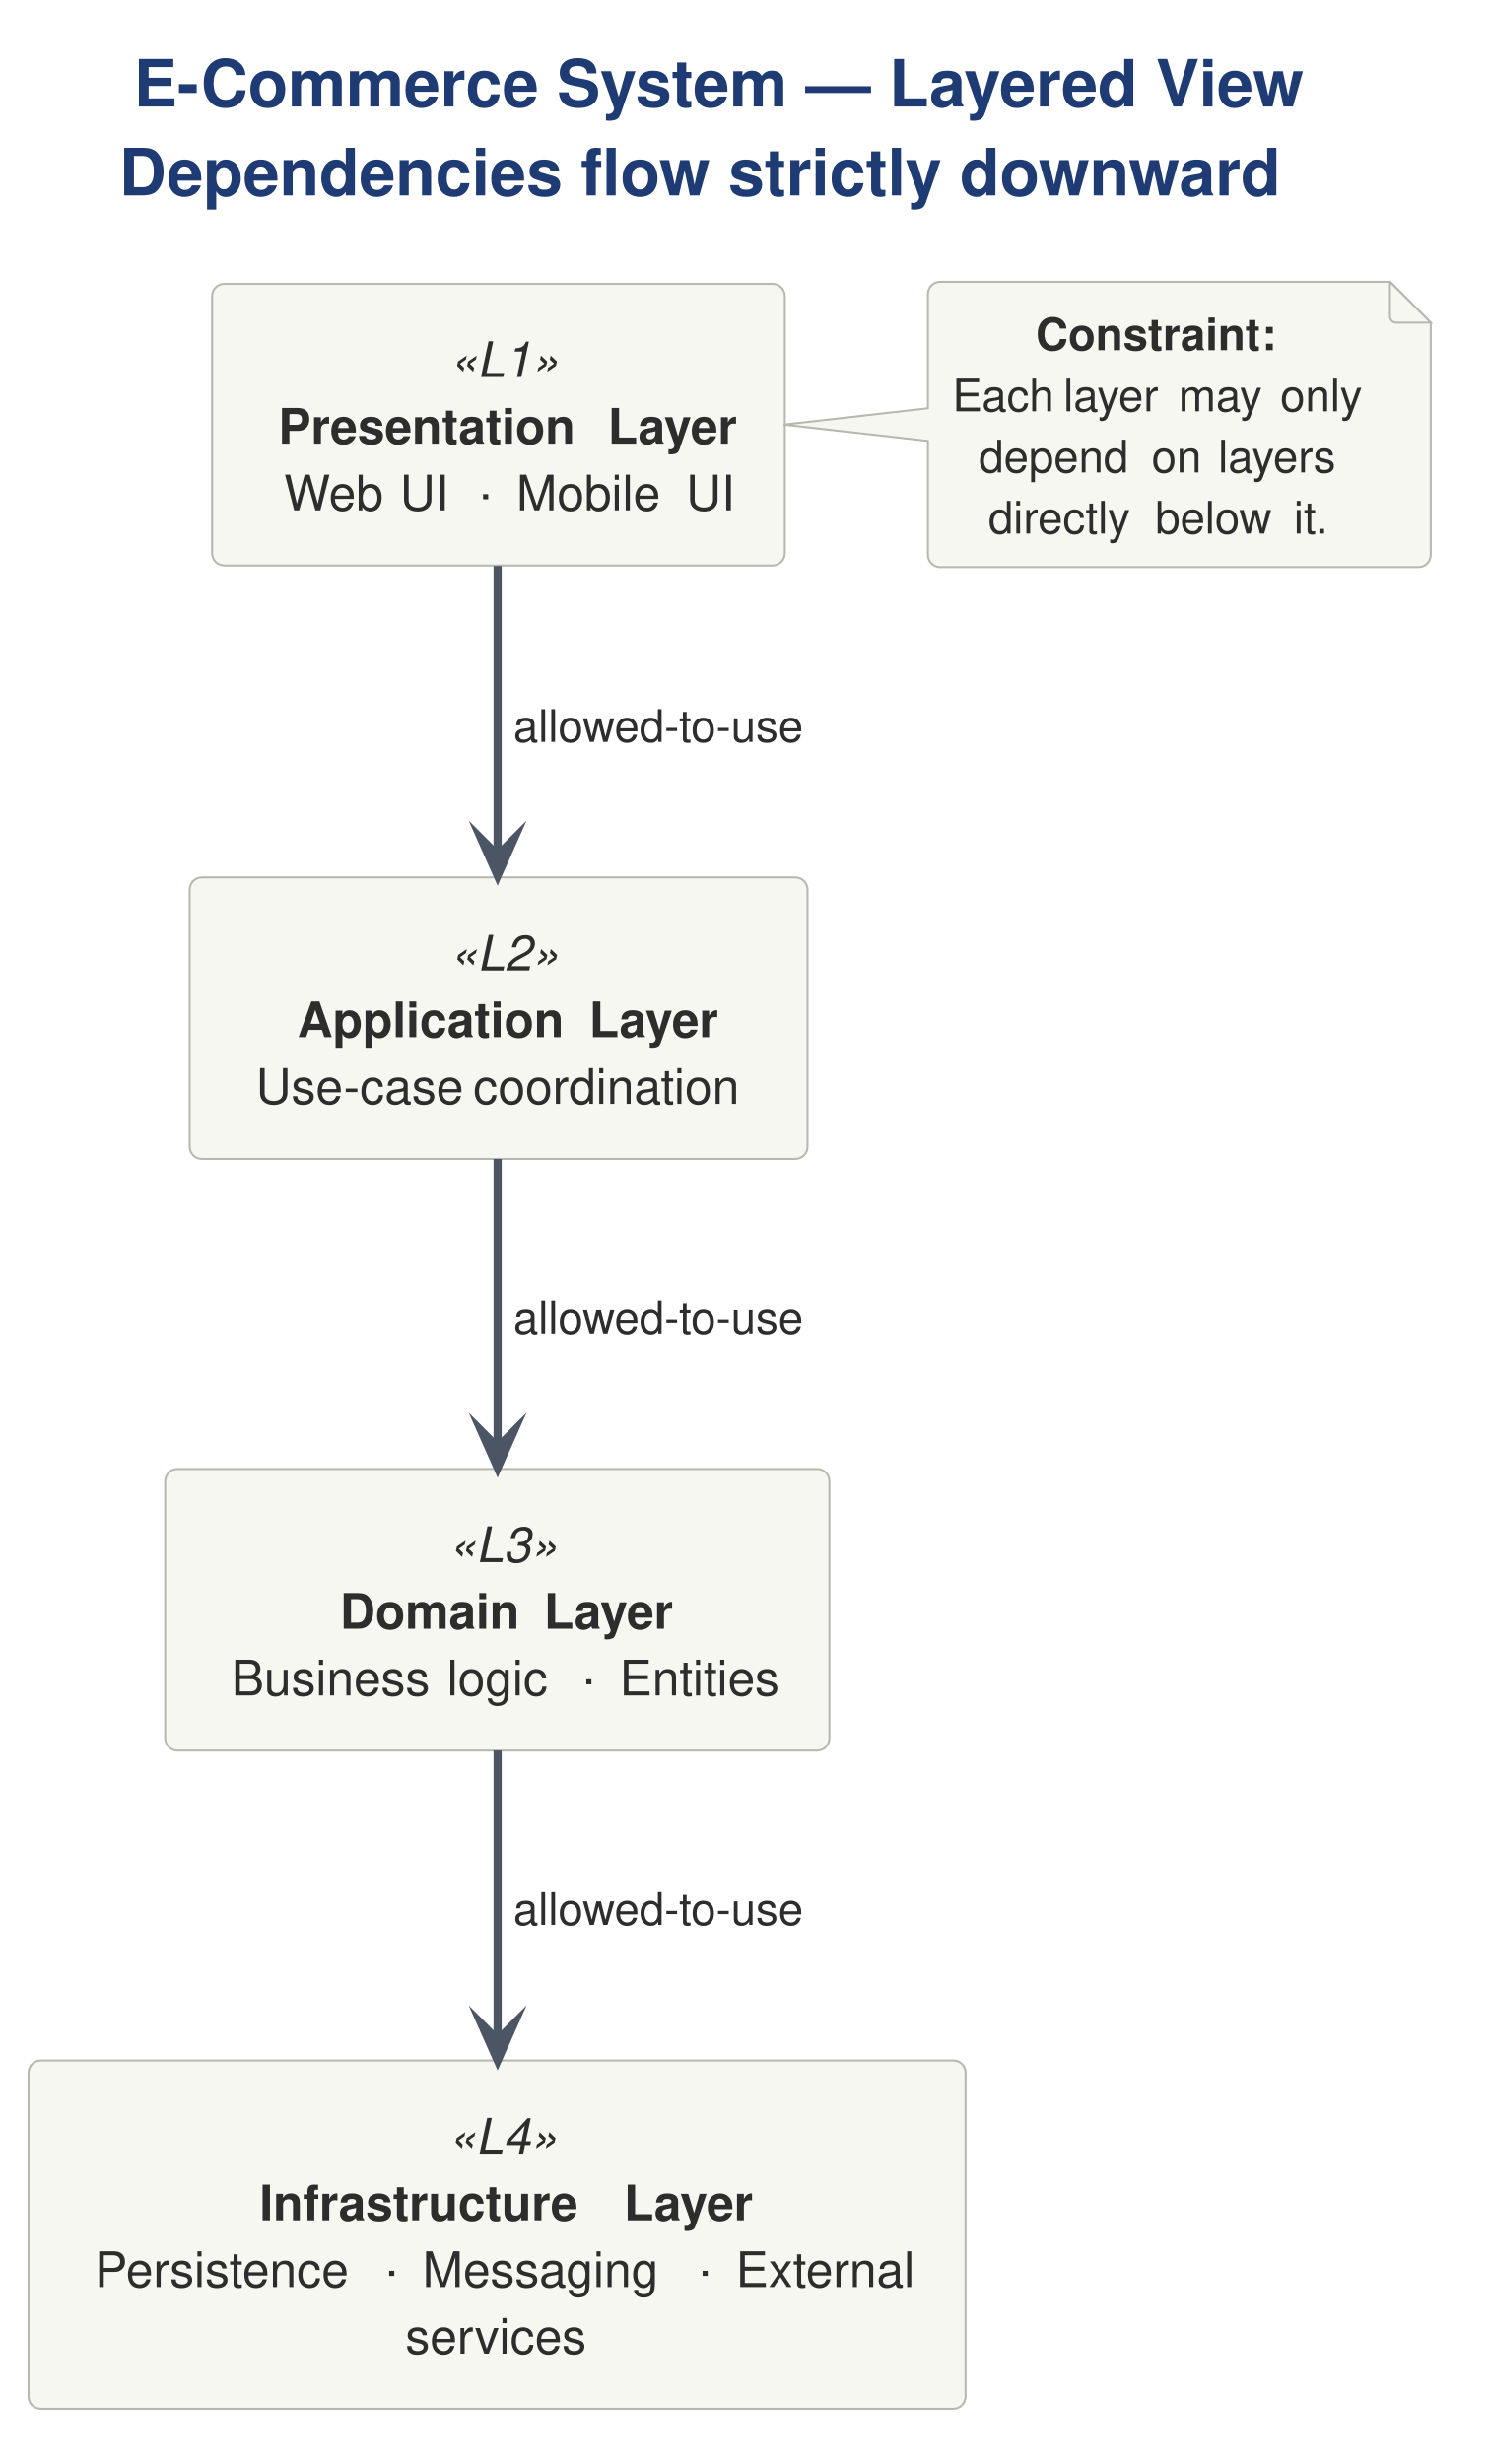
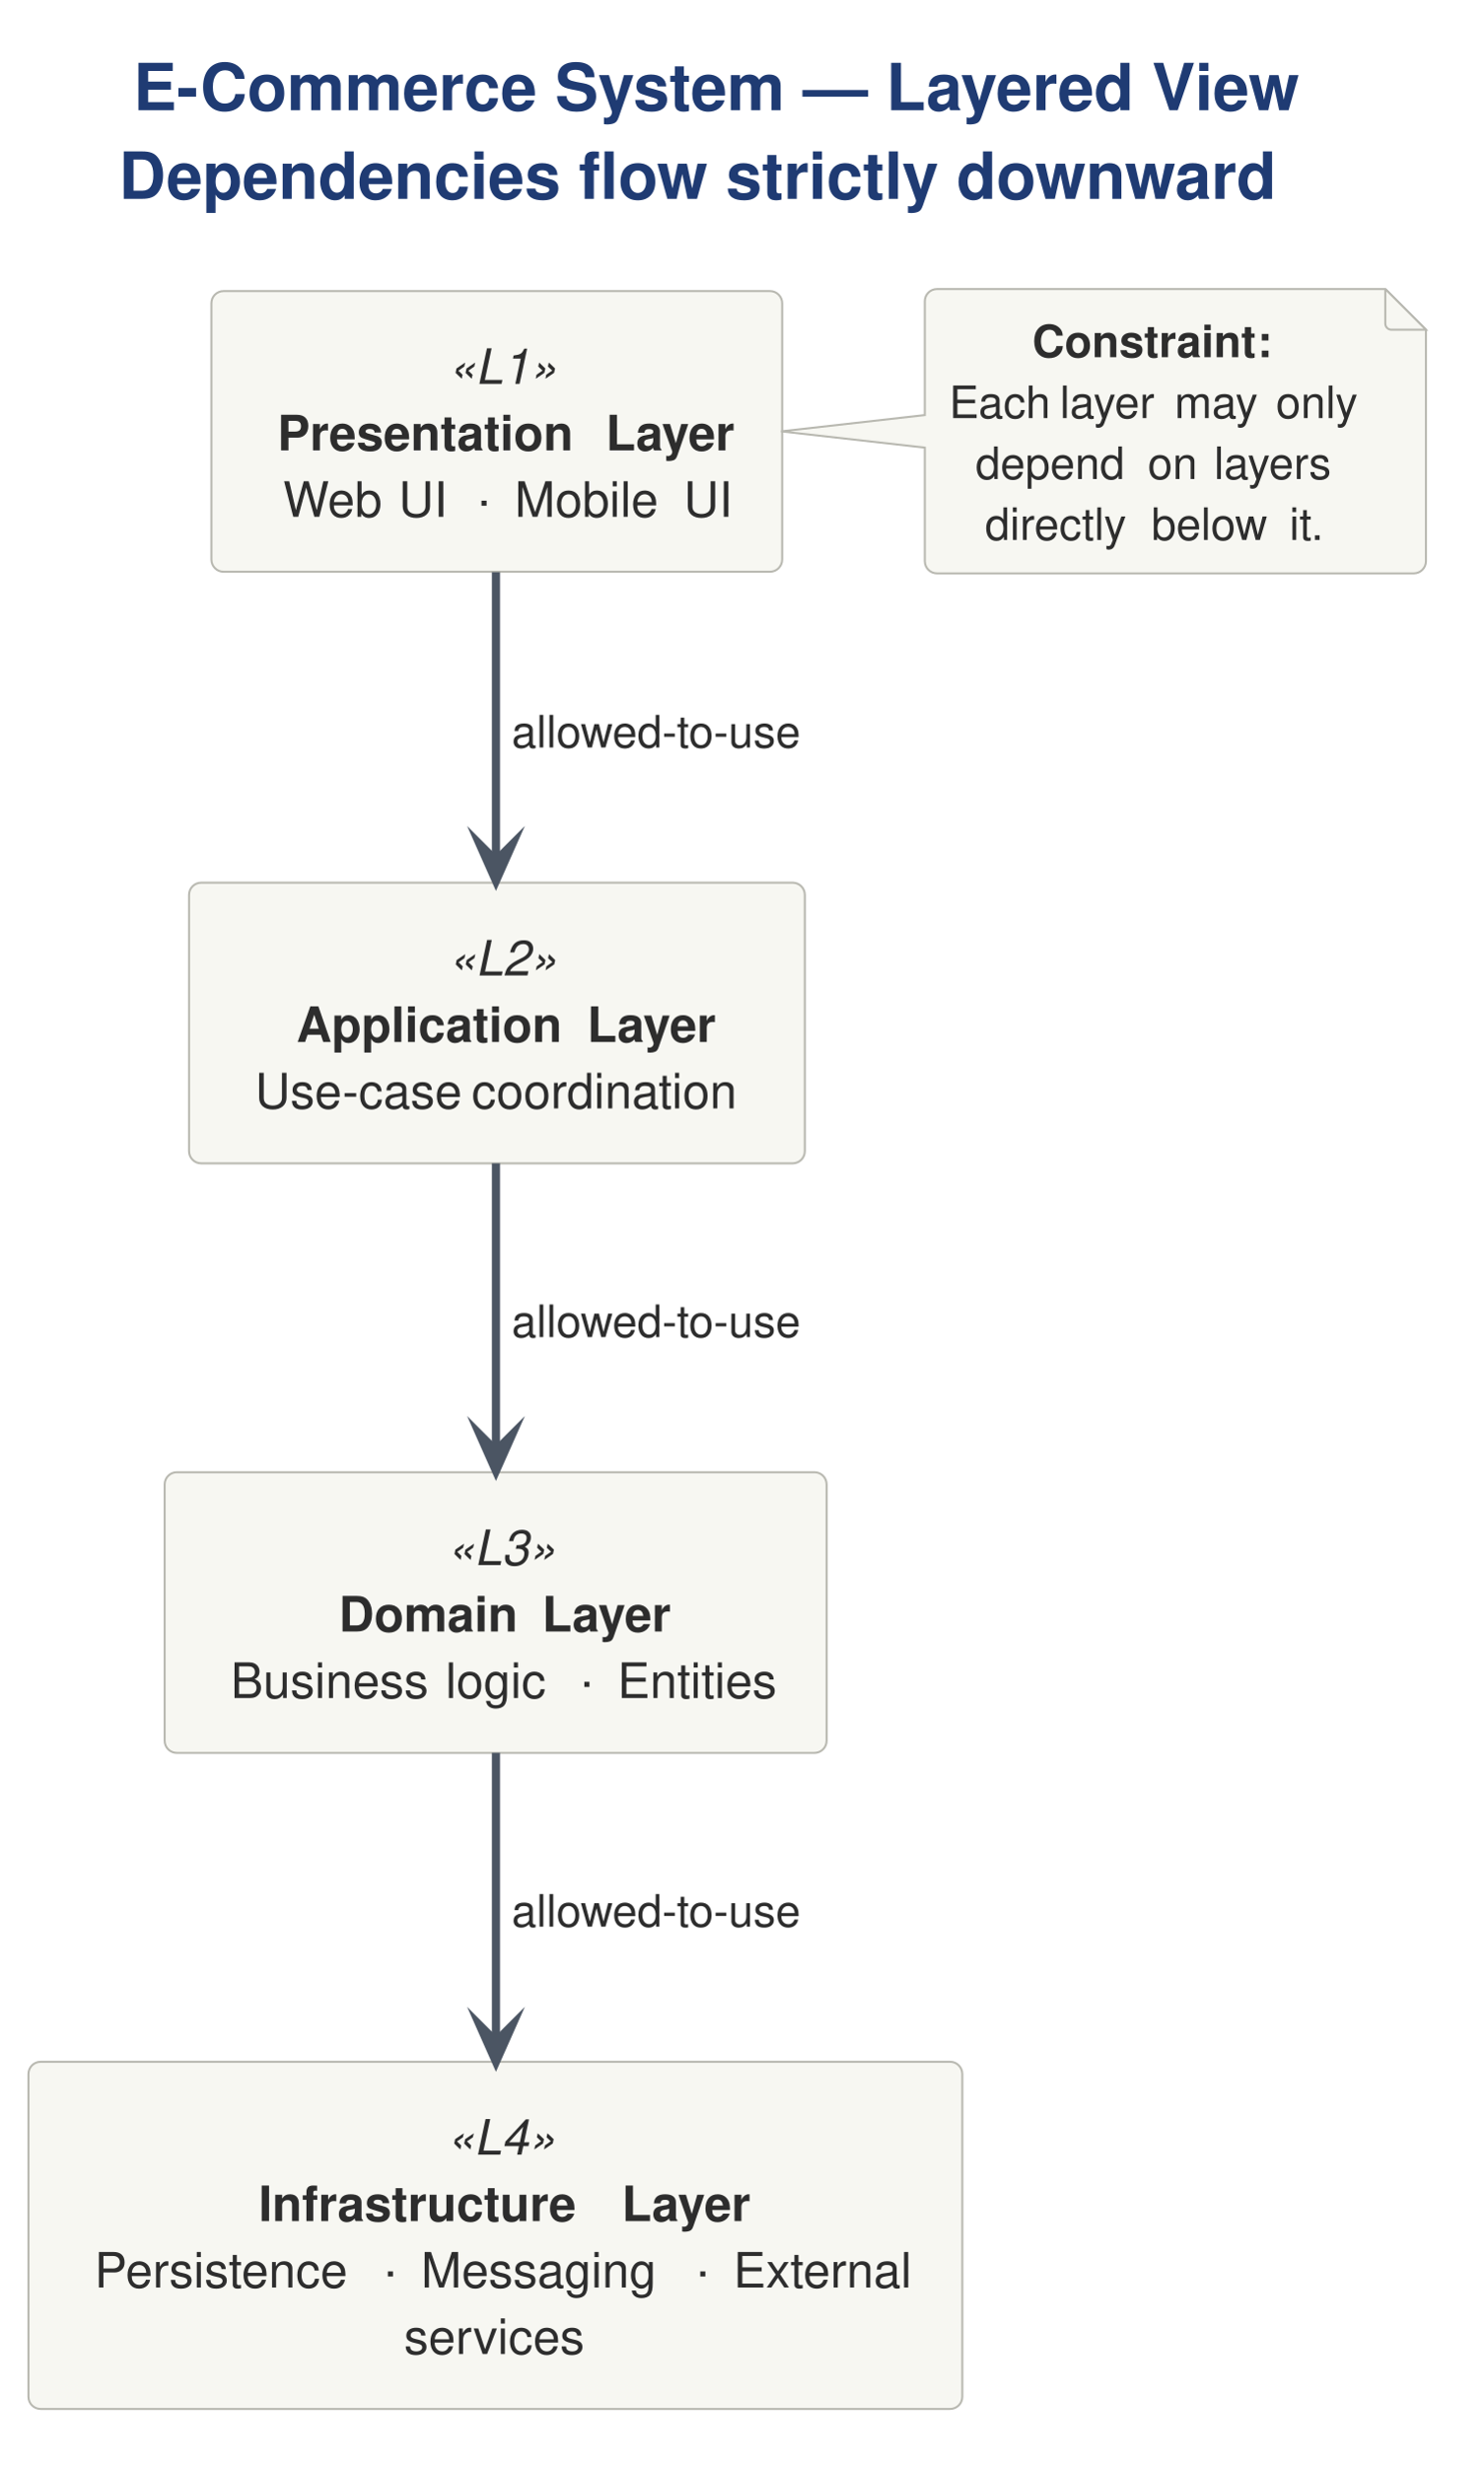
- <svg xmlns="http://www.w3.org/2000/svg" version="1.1" data-diagram-type="DESCRIPTION" style="width:365px;height:604px;" width="365px" height="604px" viewBox="0 0 365 604" zoomAndPan="magnify" preserveAspectRatio="none" contentStyleType="text/css">
+ <svg xmlns="http://www.w3.org/2000/svg" version="1.1" data-diagram-type="DESCRIPTION" style="width:365px;height:606px;" width="365px" height="606px" viewBox="0 0 365 606" zoomAndPan="magnify" preserveAspectRatio="none" contentStyleType="text/css">
  <defs />
  <g font-family="sans-serif" lengthAdjust="spacing">
    <g class="title" data-source-line="2">
-       <text x="32.788" y="26.104" fill="#1F3B73" font-size="16" textLength="293.201" font-weight="700" font-family="'Helvetica'">E-Commerce System — Layered View</text>
-       <text x="29.22" y="47.896" fill="#1F3B73" font-size="16" textLength="300.337" font-weight="700" font-family="'Helvetica'">Dependencies flow strictly downward</text>
+       <text x="32.788" y="27.104" fill="#1F3B73" font-size="16" textLength="293.201" font-weight="700" font-family="'Helvetica'">E-Commerce System — Layered View</text>
+       <text x="29.22" y="48.896" fill="#1F3B73" font-size="16" textLength="300.337" font-weight="700" font-family="'Helvetica'">Dependencies flow strictly downward</text>
    </g>
    <g class="entity" data-qualified-name="PL" id="ent0001" data-source-line="6">
-       <rect x="52" y="69.584" width="140.409" height="69.032" fill="#F7F7F2" style="stroke:#B8B8B0;stroke-width:0.5;" rx="3" ry="3" />
-       <text x="110.306" y="92.412" fill="#2D2D2D" font-size="12" textLength="23.796" font-style="italic" font-family="'Helvetica'">«L1»</text>
-       <text x="62" y="108.756" fill="#2D2D2D" font-size="12" textLength="6.24" font-family="'Helvetica'">  </text>
-       <text x="68.24" y="108.756" fill="#2D2D2D" font-size="12" textLength="77.653" font-weight="700" font-family="'Helvetica'">Presentation</text>
-       <text x="145.893" y="108.756" fill="#2D2D2D" font-size="12" font-weight="700" font-family="'Helvetica'"> </text>
-       <text x="149.013" y="108.756" fill="#2D2D2D" font-size="12" textLength="33.396" font-weight="700" font-family="'Helvetica'">Layer</text>
-       <text x="63.38" y="125.1" fill="#2D2D2D" font-size="12" textLength="6.24" font-family="'Helvetica'">  </text>
-       <text x="69.62" y="125.1" fill="#2D2D2D" font-size="12" textLength="25.308" font-family="'Helvetica'">Web</text>
-       <text x="94.928" y="125.1" fill="#2D2D2D" font-size="12" font-family="'Helvetica'"> </text>
-       <text x="98.048" y="125.1" fill="#2D2D2D" font-size="12" textLength="12.84" font-family="'Helvetica'">UI</text>
-       <text x="110.888" y="125.1" fill="#2D2D2D" font-size="12" textLength="6.24" font-family="'Helvetica'">  </text>
-       <text x="117.128" y="125.1" fill="#2D2D2D" font-size="12" font-family="'Helvetica'">·</text>
-       <text x="120.344" y="125.1" fill="#2D2D2D" font-size="12" textLength="6.24" font-family="'Helvetica'">  </text>
-       <text x="126.584" y="125.1" fill="#2D2D2D" font-size="12" textLength="38.484" font-family="'Helvetica'">Mobile</text>
-       <text x="165.069" y="125.1" fill="#2D2D2D" font-size="12" font-family="'Helvetica'"> </text>
-       <text x="168.189" y="125.1" fill="#2D2D2D" font-size="12" textLength="12.84" font-family="'Helvetica'">UI</text>
+       <rect x="52" y="71.584" width="140.409" height="69.032" fill="#F7F7F2" style="stroke:#B8B8B0;stroke-width:0.5;" rx="3" ry="3" />
+       <text x="110.306" y="94.412" fill="#2D2D2D" font-size="12" textLength="23.796" font-style="italic" font-family="'Helvetica'">«L1»</text>
+       <text x="62" y="110.756" fill="#2D2D2D" font-size="12" textLength="6.24" font-family="'Helvetica'">  </text>
+       <text x="68.24" y="110.756" fill="#2D2D2D" font-size="12" textLength="77.653" font-weight="700" font-family="'Helvetica'">Presentation</text>
+       <text x="145.893" y="110.756" fill="#2D2D2D" font-size="12" font-weight="700" font-family="'Helvetica'"> </text>
+       <text x="149.013" y="110.756" fill="#2D2D2D" font-size="12" textLength="33.396" font-weight="700" font-family="'Helvetica'">Layer</text>
+       <text x="63.38" y="127.1" fill="#2D2D2D" font-size="12" textLength="6.24" font-family="'Helvetica'">  </text>
+       <text x="69.62" y="127.1" fill="#2D2D2D" font-size="12" textLength="25.308" font-family="'Helvetica'">Web</text>
+       <text x="94.928" y="127.1" fill="#2D2D2D" font-size="12" font-family="'Helvetica'"> </text>
+       <text x="98.048" y="127.1" fill="#2D2D2D" font-size="12" textLength="12.84" font-family="'Helvetica'">UI</text>
+       <text x="110.888" y="127.1" fill="#2D2D2D" font-size="12" textLength="6.24" font-family="'Helvetica'">  </text>
+       <text x="117.128" y="127.1" fill="#2D2D2D" font-size="12" font-family="'Helvetica'">·</text>
+       <text x="120.344" y="127.1" fill="#2D2D2D" font-size="12" textLength="6.24" font-family="'Helvetica'">  </text>
+       <text x="126.584" y="127.1" fill="#2D2D2D" font-size="12" textLength="38.484" font-family="'Helvetica'">Mobile</text>
+       <text x="165.069" y="127.1" fill="#2D2D2D" font-size="12" font-family="'Helvetica'"> </text>
+       <text x="168.189" y="127.1" fill="#2D2D2D" font-size="12" textLength="12.84" font-family="'Helvetica'">UI</text>
    </g>
    <g class="entity" data-qualified-name="AL" id="ent0002" data-source-line="7">
-       <rect x="46.5" y="215.084" width="151.485" height="69.032" fill="#F7F7F2" style="stroke:#B8B8B0;stroke-width:0.5;" rx="3" ry="3" />
-       <text x="110.344" y="237.912" fill="#2D2D2D" font-size="12" textLength="23.796" font-style="italic" font-family="'Helvetica'">«L2»</text>
-       <text x="66.67" y="254.256" fill="#2D2D2D" font-size="12" textLength="6.24" font-family="'Helvetica'">  </text>
-       <text x="72.91" y="254.256" fill="#2D2D2D" font-size="12" textLength="68.388" font-weight="700" font-family="'Helvetica'">Application</text>
-       <text x="141.299" y="254.256" fill="#2D2D2D" font-size="12" font-weight="700" font-family="'Helvetica'"> </text>
-       <text x="144.419" y="254.256" fill="#2D2D2D" font-size="12" textLength="33.396" font-weight="700" font-family="'Helvetica'">Layer</text>
-       <text x="56.5" y="270.6" fill="#2D2D2D" font-size="12" textLength="6.24" font-family="'Helvetica'">  </text>
-       <text x="62.74" y="270.6" fill="#2D2D2D" font-size="12" textLength="50.16" font-family="'Helvetica'">Use-case</text>
-       <text x="112.9" y="270.6" fill="#2D2D2D" font-size="12" font-family="'Helvetica'"> </text>
-       <text x="116.02" y="270.6" fill="#2D2D2D" font-size="12" textLength="71.965" font-family="'Helvetica'">coordination</text>
+       <rect x="46.5" y="217.084" width="151.485" height="69.032" fill="#F7F7F2" style="stroke:#B8B8B0;stroke-width:0.5;" rx="3" ry="3" />
+       <text x="110.344" y="239.912" fill="#2D2D2D" font-size="12" textLength="23.796" font-style="italic" font-family="'Helvetica'">«L2»</text>
+       <text x="66.67" y="256.256" fill="#2D2D2D" font-size="12" textLength="6.24" font-family="'Helvetica'">  </text>
+       <text x="72.91" y="256.256" fill="#2D2D2D" font-size="12" textLength="68.388" font-weight="700" font-family="'Helvetica'">Application</text>
+       <text x="141.299" y="256.256" fill="#2D2D2D" font-size="12" font-weight="700" font-family="'Helvetica'"> </text>
+       <text x="144.419" y="256.256" fill="#2D2D2D" font-size="12" textLength="33.396" font-weight="700" font-family="'Helvetica'">Layer</text>
+       <text x="56.5" y="272.6" fill="#2D2D2D" font-size="12" textLength="6.24" font-family="'Helvetica'">  </text>
+       <text x="62.74" y="272.6" fill="#2D2D2D" font-size="12" textLength="50.16" font-family="'Helvetica'">Use-case</text>
+       <text x="112.9" y="272.6" fill="#2D2D2D" font-size="12" font-family="'Helvetica'"> </text>
+       <text x="116.02" y="272.6" fill="#2D2D2D" font-size="12" textLength="71.965" font-family="'Helvetica'">coordination</text>
    </g>
    <g class="entity" data-qualified-name="DL" id="ent0003" data-source-line="8">
-       <rect x="40.5" y="360.084" width="162.849" height="69.032" fill="#F7F7F2" style="stroke:#B8B8B0;stroke-width:0.5;" rx="3" ry="3" />
-       <text x="110.026" y="382.912" fill="#2D2D2D" font-size="12" textLength="23.796" font-style="italic" font-family="'Helvetica'">«L3»</text>
-       <text x="77.104" y="399.256" fill="#2D2D2D" font-size="12" textLength="6.24" font-family="'Helvetica'">  </text>
-       <text x="83.344" y="399.256" fill="#2D2D2D" font-size="12" textLength="46.884" font-weight="700" font-family="'Helvetica'">Domain</text>
-       <text x="130.229" y="399.256" fill="#2D2D2D" font-size="12" font-weight="700" font-family="'Helvetica'"> </text>
-       <text x="133.349" y="399.256" fill="#2D2D2D" font-size="12" textLength="33.396" font-weight="700" font-family="'Helvetica'">Layer</text>
-       <text x="50.5" y="415.6" fill="#2D2D2D" font-size="12" textLength="6.24" font-family="'Helvetica'">  </text>
-       <text x="56.74" y="415.6" fill="#2D2D2D" font-size="12" textLength="49.74" font-family="'Helvetica'">Business</text>
-       <text x="106.48" y="415.6" fill="#2D2D2D" font-size="12" font-family="'Helvetica'"> </text>
-       <text x="109.6" y="415.6" fill="#2D2D2D" font-size="12" textLength="26.592" font-family="'Helvetica'">logic</text>
-       <text x="136.193" y="415.6" fill="#2D2D2D" font-size="12" textLength="6.24" font-family="'Helvetica'">  </text>
-       <text x="142.433" y="415.6" fill="#2D2D2D" font-size="12" font-family="'Helvetica'">·</text>
-       <text x="145.649" y="415.6" fill="#2D2D2D" font-size="12" textLength="6.24" font-family="'Helvetica'">  </text>
-       <text x="151.889" y="415.6" fill="#2D2D2D" font-size="12" textLength="41.46" font-family="'Helvetica'">Entities</text>
+       <rect x="40.5" y="362.084" width="162.849" height="69.032" fill="#F7F7F2" style="stroke:#B8B8B0;stroke-width:0.5;" rx="3" ry="3" />
+       <text x="110.026" y="384.912" fill="#2D2D2D" font-size="12" textLength="23.796" font-style="italic" font-family="'Helvetica'">«L3»</text>
+       <text x="77.104" y="401.256" fill="#2D2D2D" font-size="12" textLength="6.24" font-family="'Helvetica'">  </text>
+       <text x="83.344" y="401.256" fill="#2D2D2D" font-size="12" textLength="46.884" font-weight="700" font-family="'Helvetica'">Domain</text>
+       <text x="130.229" y="401.256" fill="#2D2D2D" font-size="12" font-weight="700" font-family="'Helvetica'"> </text>
+       <text x="133.349" y="401.256" fill="#2D2D2D" font-size="12" textLength="33.396" font-weight="700" font-family="'Helvetica'">Layer</text>
+       <text x="50.5" y="417.6" fill="#2D2D2D" font-size="12" textLength="6.24" font-family="'Helvetica'">  </text>
+       <text x="56.74" y="417.6" fill="#2D2D2D" font-size="12" textLength="49.74" font-family="'Helvetica'">Business</text>
+       <text x="106.48" y="417.6" fill="#2D2D2D" font-size="12" font-family="'Helvetica'"> </text>
+       <text x="109.6" y="417.6" fill="#2D2D2D" font-size="12" textLength="26.592" font-family="'Helvetica'">logic</text>
+       <text x="136.193" y="417.6" fill="#2D2D2D" font-size="12" textLength="6.24" font-family="'Helvetica'">  </text>
+       <text x="142.433" y="417.6" fill="#2D2D2D" font-size="12" font-family="'Helvetica'">·</text>
+       <text x="145.649" y="417.6" fill="#2D2D2D" font-size="12" textLength="6.24" font-family="'Helvetica'">  </text>
+       <text x="151.889" y="417.6" fill="#2D2D2D" font-size="12" textLength="41.46" font-family="'Helvetica'">Entities</text>
    </g>
    <g class="entity" data-qualified-name="IL" id="ent0004" data-source-line="9">
-       <rect x="7" y="505.084" width="229.726" height="85.376" fill="#F7F7F2" style="stroke:#B8B8B0;stroke-width:0.5;" rx="3" ry="3" />
-       <text x="109.965" y="527.912" fill="#2D2D2D" font-size="12" textLength="23.796" font-style="italic" font-family="'Helvetica'">«L4»</text>
-       <text x="57.386" y="544.256" fill="#2D2D2D" font-size="12" textLength="6.24" font-family="'Helvetica'">  </text>
-       <text x="63.626" y="544.256" fill="#2D2D2D" font-size="12" textLength="86.197" font-weight="700" font-family="'Helvetica'">Infrastructure</text>
-       <text x="149.823" y="544.256" fill="#2D2D2D" font-size="12" font-weight="700" font-family="'Helvetica'"> </text>
-       <text x="152.943" y="544.256" fill="#2D2D2D" font-size="12" textLength="33.396" font-weight="700" font-family="'Helvetica'">Layer</text>
-       <text x="17" y="560.6" fill="#2D2D2D" font-size="12" textLength="6.24" font-family="'Helvetica'">  </text>
-       <text x="23.24" y="560.6" fill="#2D2D2D" font-size="12" textLength="64.62" font-family="'Helvetica'">Persistence</text>
-       <text x="87.861" y="560.6" fill="#2D2D2D" font-size="12" textLength="6.24" font-family="'Helvetica'">  </text>
-       <text x="94.101" y="560.6" fill="#2D2D2D" font-size="12" font-family="'Helvetica'">·</text>
-       <text x="97.317" y="560.6" fill="#2D2D2D" font-size="12" textLength="6.24" font-family="'Helvetica'">  </text>
-       <text x="103.557" y="560.6" fill="#2D2D2D" font-size="12" textLength="61.152" font-family="'Helvetica'">Messaging</text>
-       <text x="164.709" y="560.6" fill="#2D2D2D" font-size="12" textLength="6.24" font-family="'Helvetica'">  </text>
-       <text x="170.949" y="560.6" fill="#2D2D2D" font-size="12" font-family="'Helvetica'">·</text>
-       <text x="174.165" y="560.6" fill="#2D2D2D" font-size="12" textLength="6.24" font-family="'Helvetica'">  </text>
-       <text x="180.405" y="560.6" fill="#2D2D2D" font-size="12" textLength="46.32" font-family="'Helvetica'">External</text>
-       <text x="99.393" y="576.945" fill="#2D2D2D" font-size="12" textLength="44.94" font-family="'Helvetica'">services</text>
+       <rect x="7" y="507.084" width="229.726" height="85.376" fill="#F7F7F2" style="stroke:#B8B8B0;stroke-width:0.5;" rx="3" ry="3" />
+       <text x="109.965" y="529.912" fill="#2D2D2D" font-size="12" textLength="23.796" font-style="italic" font-family="'Helvetica'">«L4»</text>
+       <text x="57.386" y="546.256" fill="#2D2D2D" font-size="12" textLength="6.24" font-family="'Helvetica'">  </text>
+       <text x="63.626" y="546.256" fill="#2D2D2D" font-size="12" textLength="86.197" font-weight="700" font-family="'Helvetica'">Infrastructure</text>
+       <text x="149.823" y="546.256" fill="#2D2D2D" font-size="12" font-weight="700" font-family="'Helvetica'"> </text>
+       <text x="152.943" y="546.256" fill="#2D2D2D" font-size="12" textLength="33.396" font-weight="700" font-family="'Helvetica'">Layer</text>
+       <text x="17" y="562.6" fill="#2D2D2D" font-size="12" textLength="6.24" font-family="'Helvetica'">  </text>
+       <text x="23.24" y="562.6" fill="#2D2D2D" font-size="12" textLength="64.62" font-family="'Helvetica'">Persistence</text>
+       <text x="87.861" y="562.6" fill="#2D2D2D" font-size="12" textLength="6.24" font-family="'Helvetica'">  </text>
+       <text x="94.101" y="562.6" fill="#2D2D2D" font-size="12" font-family="'Helvetica'">·</text>
+       <text x="97.317" y="562.6" fill="#2D2D2D" font-size="12" textLength="6.24" font-family="'Helvetica'">  </text>
+       <text x="103.557" y="562.6" fill="#2D2D2D" font-size="12" textLength="61.152" font-family="'Helvetica'">Messaging</text>
+       <text x="164.709" y="562.6" fill="#2D2D2D" font-size="12" textLength="6.24" font-family="'Helvetica'">  </text>
+       <text x="170.949" y="562.6" fill="#2D2D2D" font-size="12" font-family="'Helvetica'">·</text>
+       <text x="174.165" y="562.6" fill="#2D2D2D" font-size="12" textLength="6.24" font-family="'Helvetica'">  </text>
+       <text x="180.405" y="562.6" fill="#2D2D2D" font-size="12" textLength="46.32" font-family="'Helvetica'">External</text>
+       <text x="99.393" y="578.945" fill="#2D2D2D" font-size="12" textLength="44.94" font-family="'Helvetica'">services</text>
    </g>
    <g class="entity" data-qualified-name="GMN8" id="ent0009" data-source-line="16">
-       <path d="M227.5,72.084 L227.5,100.084 L192.13,104.084 L227.5,108.084 L227.5,136.012 A3,3 0 0 0 230.5,139.012 L347.777,139.012 A3,3 0 0 0 350.777,136.012 L350.777,79.084 L340.777,69.084 L230.5,69.084 A3,3 0 0 0 227.5,72.084" style="stroke:#B8B8B0;stroke-width:0.5;" fill="#F7F7F2" />
-       <path d="M340.777,69.084 L340.777,77.584 A1.5,1.5 0 0 0 342.277,79.084 L350.777,79.084 L340.777,69.084" style="stroke:#B8B8B0;stroke-width:0.5;" fill="#F7F7F2" />
-       <text x="253.932" y="85.843" fill="#2D2D2D" font-size="11" textLength="61.413" font-weight="700" font-family="'Helvetica'">Constraint:</text>
-       <text x="233.5" y="100.825" fill="#2D2D2D" font-size="11" textLength="24.365" font-family="'Helvetica'">Each</text>
-       <text x="257.865" y="100.825" fill="#2D2D2D" font-size="11" font-family="'Helvetica'"> </text>
-       <text x="260.725" y="100.825" fill="#2D2D2D" font-size="11" textLength="25.366" font-family="'Helvetica'">layer</text>
-       <text x="286.091" y="100.825" fill="#2D2D2D" font-size="11" font-family="'Helvetica'"> </text>
-       <text x="288.951" y="100.825" fill="#2D2D2D" font-size="11" textLength="22.066" font-family="'Helvetica'">may</text>
-       <text x="311.016" y="100.825" fill="#2D2D2D" font-size="11" font-family="'Helvetica'"> </text>
-       <text x="313.876" y="100.825" fill="#2D2D2D" font-size="11" textLength="21.901" font-family="'Helvetica'">only</text>
-       <text x="239.984" y="115.807" fill="#2D2D2D" font-size="11" textLength="39.501" font-family="'Helvetica'">depend</text>
-       <text x="279.485" y="115.807" fill="#2D2D2D" font-size="11" font-family="'Helvetica'"> </text>
-       <text x="282.345" y="115.807" fill="#2D2D2D" font-size="11" textLength="13.453" font-family="'Helvetica'">on</text>
-       <text x="295.798" y="115.807" fill="#2D2D2D" font-size="11" font-family="'Helvetica'"> </text>
-       <text x="298.658" y="115.807" fill="#2D2D2D" font-size="11" textLength="30.635" font-family="'Helvetica'">layers</text>
-       <text x="242.322" y="130.789" fill="#2D2D2D" font-size="11" textLength="38.049" font-family="'Helvetica'">directly</text>
-       <text x="280.371" y="130.789" fill="#2D2D2D" font-size="11" font-family="'Helvetica'"> </text>
-       <text x="283.231" y="130.789" fill="#2D2D2D" font-size="11" textLength="31.108" font-family="'Helvetica'">below</text>
-       <text x="314.338" y="130.789" fill="#2D2D2D" font-size="11" font-family="'Helvetica'"> </text>
-       <text x="317.198" y="130.789" fill="#2D2D2D" font-size="11" textLength="9.757" font-family="'Helvetica'">it.</text>
+       <path d="M227.5,74.084 L227.5,102.084 L192.13,106.084 L227.5,110.084 L227.5,138.012 A3,3 0 0 0 230.5,141.012 L347.777,141.012 A3,3 0 0 0 350.777,138.012 L350.777,81.084 L340.777,71.084 L230.5,71.084 A3,3 0 0 0 227.5,74.084" style="stroke:#B8B8B0;stroke-width:0.5;" fill="#F7F7F2" />
+       <path d="M340.777,71.084 L340.777,79.584 A1.5,1.5 0 0 0 342.277,81.084 L350.777,81.084 L340.777,71.084" style="stroke:#B8B8B0;stroke-width:0.5;" fill="#F7F7F2" />
+       <text x="253.932" y="87.843" fill="#2D2D2D" font-size="11" textLength="61.413" font-weight="700" font-family="'Helvetica'">Constraint:</text>
+       <text x="233.5" y="102.825" fill="#2D2D2D" font-size="11" textLength="24.365" font-family="'Helvetica'">Each</text>
+       <text x="257.865" y="102.825" fill="#2D2D2D" font-size="11" font-family="'Helvetica'"> </text>
+       <text x="260.725" y="102.825" fill="#2D2D2D" font-size="11" textLength="25.366" font-family="'Helvetica'">layer</text>
+       <text x="286.091" y="102.825" fill="#2D2D2D" font-size="11" font-family="'Helvetica'"> </text>
+       <text x="288.951" y="102.825" fill="#2D2D2D" font-size="11" textLength="22.066" font-family="'Helvetica'">may</text>
+       <text x="311.016" y="102.825" fill="#2D2D2D" font-size="11" font-family="'Helvetica'"> </text>
+       <text x="313.876" y="102.825" fill="#2D2D2D" font-size="11" textLength="21.901" font-family="'Helvetica'">only</text>
+       <text x="239.984" y="117.807" fill="#2D2D2D" font-size="11" textLength="39.501" font-family="'Helvetica'">depend</text>
+       <text x="279.485" y="117.807" fill="#2D2D2D" font-size="11" font-family="'Helvetica'"> </text>
+       <text x="282.345" y="117.807" fill="#2D2D2D" font-size="11" textLength="13.453" font-family="'Helvetica'">on</text>
+       <text x="295.798" y="117.807" fill="#2D2D2D" font-size="11" font-family="'Helvetica'"> </text>
+       <text x="298.658" y="117.807" fill="#2D2D2D" font-size="11" textLength="30.635" font-family="'Helvetica'">layers</text>
+       <text x="242.322" y="132.789" fill="#2D2D2D" font-size="11" textLength="38.049" font-family="'Helvetica'">directly</text>
+       <text x="280.371" y="132.789" fill="#2D2D2D" font-size="11" font-family="'Helvetica'"> </text>
+       <text x="283.231" y="132.789" fill="#2D2D2D" font-size="11" textLength="31.108" font-family="'Helvetica'">below</text>
+       <text x="314.338" y="132.789" fill="#2D2D2D" font-size="11" font-family="'Helvetica'"> </text>
+       <text x="317.198" y="132.789" fill="#2D2D2D" font-size="11" textLength="9.757" font-family="'Helvetica'">it.</text>
    </g>
    <g class="link" data-entity-1="ent0001" data-entity-2="ent0002" id="lnk5" data-source-line="11" data-link-type="dependency">
-       <path d="M122,138.724 C122,161.594 122,186.724 122,209.654" style="stroke:#4B5563;stroke-width:2;" fill="none" id="PL-to-AL" />
-       <polygon points="122,214.654,126,205.654,122,209.654,118,205.654,122,214.654" fill="#4B5563" style="stroke:#4B5563;stroke-width:2;stroke-linejoin:miter;stroke-miterlimit:10;" />
-       <text x="123" y="181.843" fill="#2D2D2D" font-size="11" font-family="'Helvetica'"> </text>
-       <text x="125.86" y="181.843" fill="#2D2D2D" font-size="11" textLength="76.097" font-family="'Helvetica'">allowed-to-use</text>
+       <path d="M122,140.724 C122,163.594 122,188.724 122,211.654" style="stroke:#4B5563;stroke-width:2;" fill="none" id="PL-to-AL" />
+       <polygon points="122,216.654,126,207.654,122,211.654,118,207.654,122,216.654" fill="#4B5563" style="stroke:#4B5563;stroke-width:2;stroke-linejoin:miter;stroke-miterlimit:10;" />
+       <text x="123" y="183.843" fill="#2D2D2D" font-size="11" font-family="'Helvetica'"> </text>
+       <text x="125.86" y="183.843" fill="#2D2D2D" font-size="11" textLength="76.097" font-family="'Helvetica'">allowed-to-use</text>
    </g>
    <g class="link" data-entity-1="ent0002" data-entity-2="ent0003" id="lnk6" data-source-line="12" data-link-type="dependency">
-       <path d="M122,284.114 C122,306.894 122,331.924 122,354.774" style="stroke:#4B5563;stroke-width:2;" fill="none" id="AL-to-DL" />
-       <polygon points="122,359.774,126,350.774,122,354.774,118,350.774,122,359.774" fill="#4B5563" style="stroke:#4B5563;stroke-width:2;stroke-linejoin:miter;stroke-miterlimit:10;" />
-       <text x="123" y="326.843" fill="#2D2D2D" font-size="11" font-family="'Helvetica'"> </text>
-       <text x="125.86" y="326.843" fill="#2D2D2D" font-size="11" textLength="76.097" font-family="'Helvetica'">allowed-to-use</text>
+       <path d="M122,286.114 C122,308.894 122,333.924 122,356.774" style="stroke:#4B5563;stroke-width:2;" fill="none" id="AL-to-DL" />
+       <polygon points="122,361.774,126,352.774,122,356.774,118,352.774,122,361.774" fill="#4B5563" style="stroke:#4B5563;stroke-width:2;stroke-linejoin:miter;stroke-miterlimit:10;" />
+       <text x="123" y="328.843" fill="#2D2D2D" font-size="11" font-family="'Helvetica'"> </text>
+       <text x="125.86" y="328.843" fill="#2D2D2D" font-size="11" textLength="76.097" font-family="'Helvetica'">allowed-to-use</text>
    </g>
    <g class="link" data-entity-1="ent0003" data-entity-2="ent0004" id="lnk7" data-source-line="13" data-link-type="dependency">
-       <path d="M122,429.094 C122,451.514 122,476.174 122,500.084" style="stroke:#4B5563;stroke-width:2;" fill="none" id="DL-to-IL" />
-       <polygon points="122,505.084,126,496.084,122,500.084,118,496.084,122,505.084" fill="#4B5563" style="stroke:#4B5563;stroke-width:2;stroke-linejoin:miter;stroke-miterlimit:10;" />
-       <text x="123" y="471.843" fill="#2D2D2D" font-size="11" font-family="'Helvetica'"> </text>
-       <text x="125.86" y="471.843" fill="#2D2D2D" font-size="11" textLength="76.097" font-family="'Helvetica'">allowed-to-use</text>
+       <path d="M122,431.094 C122,453.514 122,478.174 122,502.084" style="stroke:#4B5563;stroke-width:2;" fill="none" id="DL-to-IL" />
+       <polygon points="122,507.084,126,498.084,122,502.084,118,498.084,122,507.084" fill="#4B5563" style="stroke:#4B5563;stroke-width:2;stroke-linejoin:miter;stroke-miterlimit:10;" />
+       <text x="123" y="473.843" fill="#2D2D2D" font-size="11" font-family="'Helvetica'"> </text>
+       <text x="125.86" y="473.843" fill="#2D2D2D" font-size="11" textLength="76.097" font-family="'Helvetica'">allowed-to-use</text>
    </g>
  </g>
</svg>
